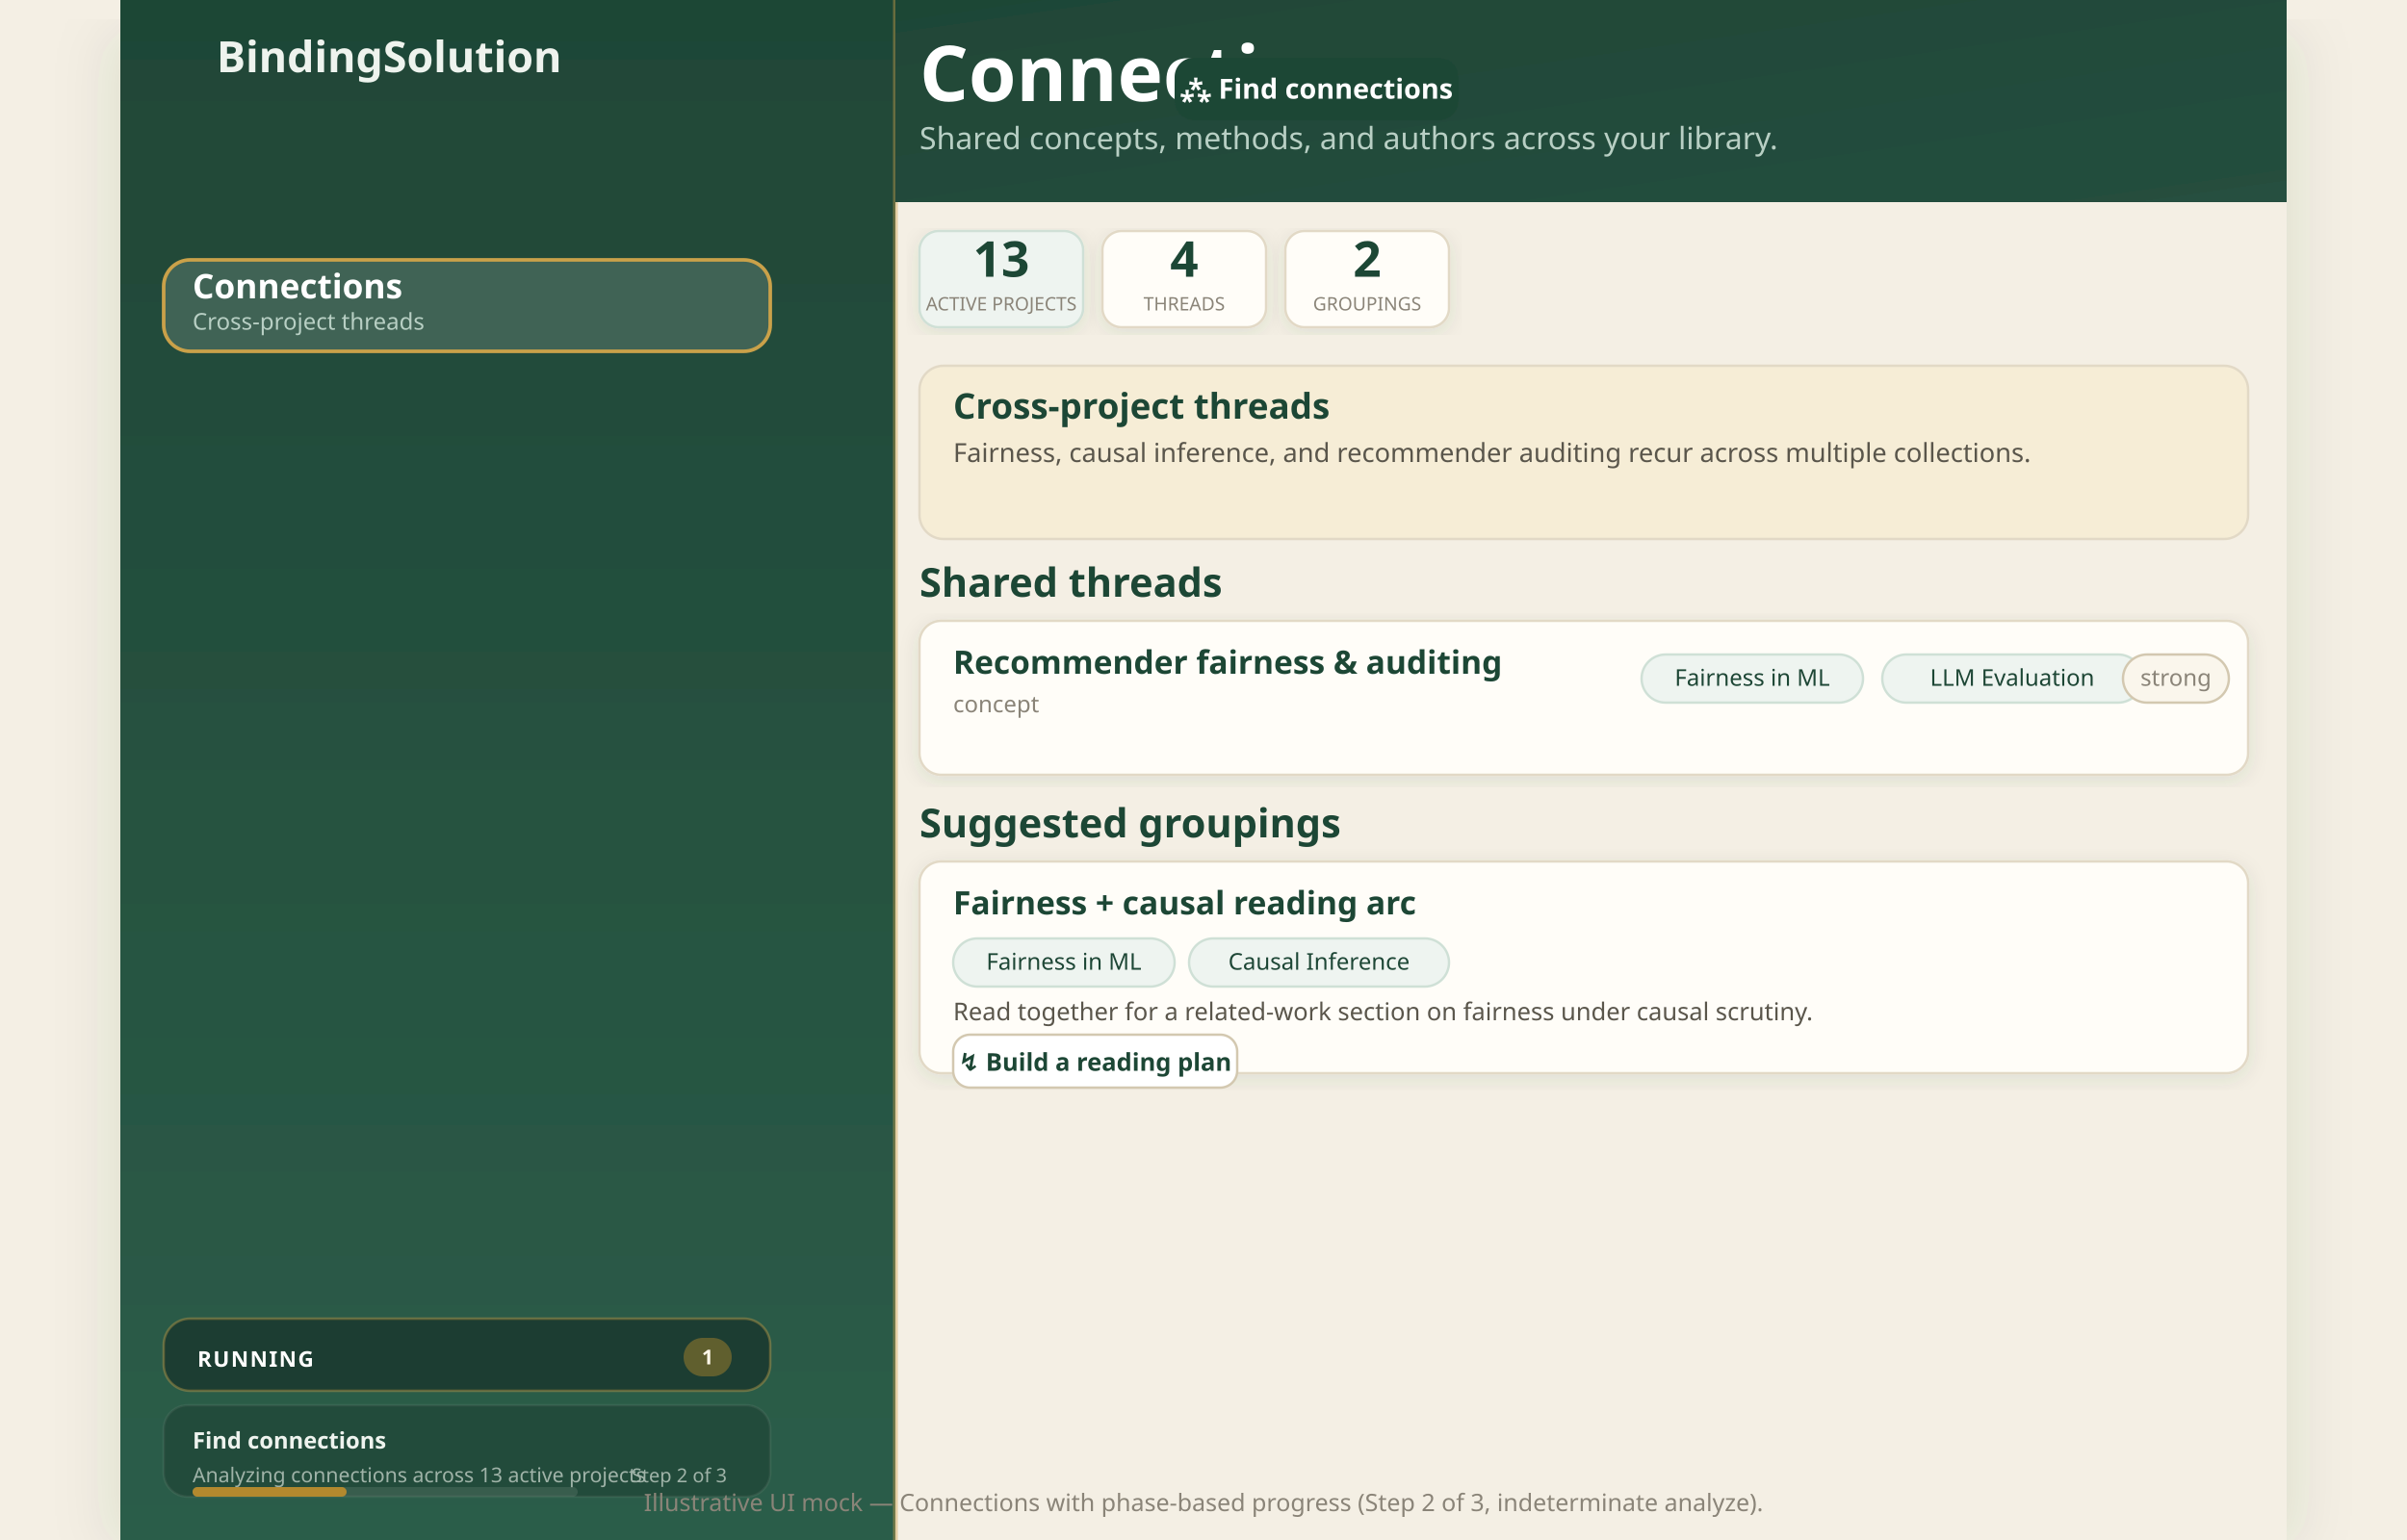
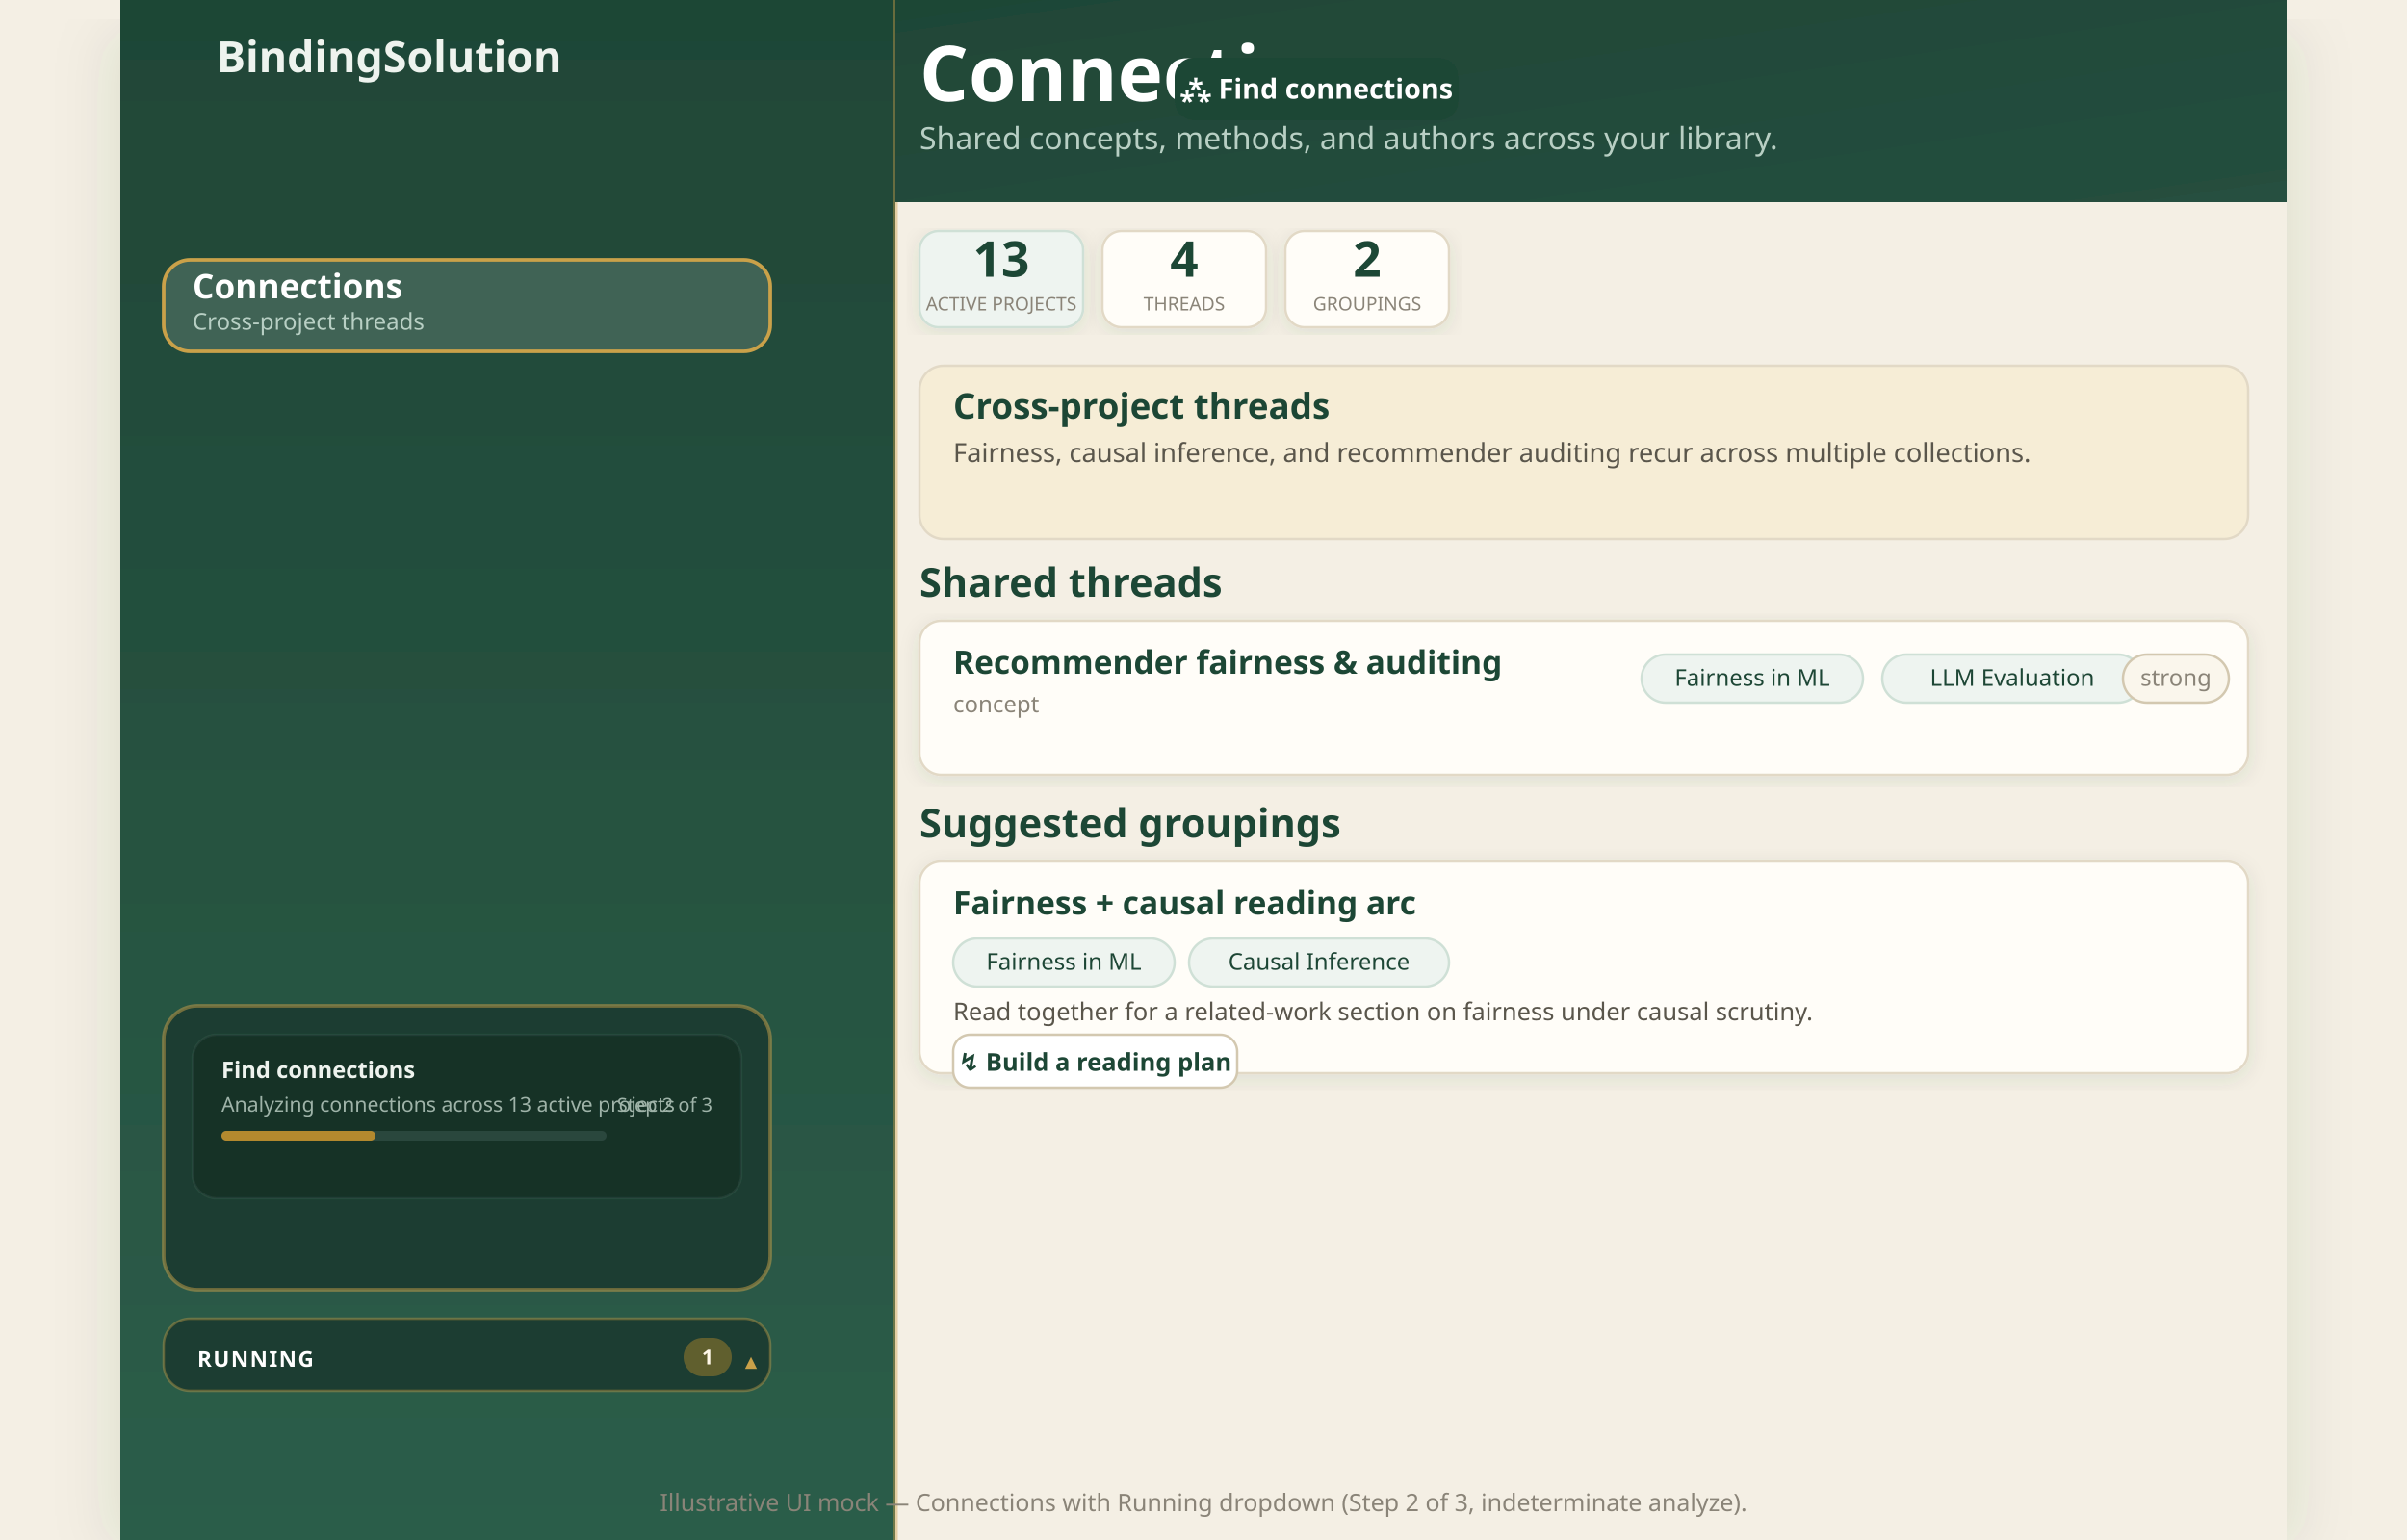
<svg xmlns="http://www.w3.org/2000/svg" viewBox="0 0 1000 640" width="1000" height="640" role="img" aria-label="Connections view with shared threads, suggested groupings, and phase-based progress">
  <defs>
    <linearGradient id="green" x1="0" y1="0" x2="0" y2="1">
      <stop offset="0" stop-color="#1f4636" />
      <stop offset="1" stop-color="#2c5d49" />
    </linearGradient>
    <linearGradient id="hero" x1="0" y1="0" x2="1" y2="1">
      <stop offset="0" stop-color="#1f4636" />
      <stop offset="1" stop-color="#254f3f" />
    </linearGradient>
    <filter id="shellShadow" x="-4%" y="-2%" width="108%" height="104%">
      <feDropShadow dx="0" dy="8" stdDeviation="14" flood-color="#1f4636" flood-opacity="0.12" />
    </filter>
    <filter id="shadow" x="-8%" y="-8%" width="116%" height="116%">
      <feDropShadow dx="0" dy="2" stdDeviation="4" flood-color="#1f4636" flood-opacity="0.1" />
    </filter>
  </defs>
  <rect width="1000" height="640" fill="#f4efe4" />
  <g filter="url(#shellShadow)">
    <rect x="50" y="0" width="900" height="640" fill="#f4efe4" />
    <rect x="50" y="0" width="322" height="640" fill="url(#green)" />
    <line x1="372" y1="0" x2="372" y2="640" stroke="#caa14a" stroke-width="2" stroke-opacity="0.42" />
    <g transform="translate(50, 0)">
      <text x="40" y="30" fill="#eef3ee" font-family="Montserrat, system-ui, sans-serif" font-size="17.9" font-weight="700">BindingSolution</text>
      <rect x="18" y="108" width="252" height="38" rx="11" fill="rgba(255,255,255,0.14)" stroke="#caa14a" stroke-width="1.5" />
      <text x="30" y="124" fill="#fff" font-family="system-ui, sans-serif" font-size="14.1" font-weight="600">Connections</text>
      <text x="30" y="137" fill="#b8cfc4" font-family="system-ui, sans-serif" font-size="9.6">Cross-project threads</text>
+       <rect x="18" y="418" width="252" height="118" rx="14" fill="#1a3d30" stroke="rgba(202,161,74,0.5)" stroke-width="1.5" />
+       <rect x="30" y="430" width="228" height="68" rx="10" fill="rgba(0,0,0,0.18)" stroke="rgba(255,255,255,0.06)" />
+       <text x="42" y="448" fill="#eef3ee" font-size="9.5" font-weight="600" font-family="system-ui, sans-serif">Find connections</text>
+       <text x="42" y="462" fill="#9fb3a8" font-size="8.5" font-family="system-ui, sans-serif">Analyzing connections across 13 active projects</text>
+       <text x="246" y="462" fill="#9fb3a8" font-size="8" text-anchor="end" font-family="system-ui, sans-serif">Step 2 of 3</text>
+       <rect x="42" y="470" width="160" height="4" rx="2" fill="rgba(255,255,255,0.1)" />
+       <rect x="42" y="470" width="64" height="4" rx="2" fill="#b3892f" />
      <rect x="18" y="548" width="252" height="30" rx="11" fill="rgba(0,0,0,0.32)" stroke="rgba(202,161,74,0.4)" />
      <text x="32" y="568" fill="#fff" font-family="system-ui, sans-serif" font-size="9" font-weight="600" letter-spacing="0.6">RUNNING</text>
      <rect x="234" y="556" width="20" height="16" rx="8" fill="rgba(179,137,47,0.45)" />
      <text x="244" y="567" fill="#fff8e8" font-size="8.5" text-anchor="middle" font-family="system-ui, sans-serif" font-weight="700">1</text>
-       <rect x="18" y="584" width="252" height="38" rx="10" fill="rgba(0,0,0,0.18)" stroke="rgba(255,255,255,0.06)" />
-       <text x="30" y="602" fill="#eef3ee" font-size="9.5" font-weight="600" font-family="system-ui, sans-serif">Find connections</text>
-       <text x="30" y="616" fill="#9fb3a8" font-size="8.5" font-family="system-ui, sans-serif">Analyzing connections across 13 active projects</text>
-       <text x="252" y="616" fill="#9fb3a8" font-size="8" text-anchor="end" font-family="system-ui, sans-serif">Step 2 of 3</text>
-       <rect x="30" y="618" width="160" height="4" rx="2" fill="rgba(255,255,255,0.1)" />
-       <rect x="30" y="618" width="64" height="4" rx="2" fill="#b3892f" />
+       <text x="262" y="569" fill="#caa14a" font-size="10" text-anchor="middle" font-family="system-ui, sans-serif">▴</text>
    </g>
    <rect x="372" y="0" width="578" height="84" fill="url(#hero)" />
    <text x="382" y="42" fill="#fff" font-family="Montserrat, system-ui, sans-serif" font-size="32.0" font-weight="600">Connections</text>
    <text x="382" y="62" fill="#b8cfc4" font-family="system-ui, sans-serif" font-size="12.8">Shared concepts, methods, and authors across your library.</text>
    <rect x="488" y="24" width="118" height="26" rx="8" fill="#1f4636" />
    <text x="547" y="41" fill="#fff" font-family="system-ui, sans-serif" font-size="11.5" font-weight="600" text-anchor="middle">⁂ Find connections</text>
    <g transform="translate(382, 96)">
      <rect x="0" y="0" width="68" height="40" rx="8" fill="#eef4f0" stroke="#cfe0d6" filter="url(#shadow)" />
      <text x="34" y="19" fill="#1f4636" font-size="20.5" font-weight="700" text-anchor="middle" font-family="Montserrat, system-ui, sans-serif">13</text>
      <text x="34" y="33" fill="#8a8478" font-size="7.7" text-anchor="middle" font-family="system-ui, sans-serif">ACTIVE PROJECTS</text>
      <rect x="76" y="0" width="68" height="40" rx="8" fill="#fffdf8" stroke="#e2d9c6" filter="url(#shadow)" />
      <text x="110" y="19" fill="#1f4636" font-size="20.5" font-weight="700" text-anchor="middle" font-family="Montserrat, system-ui, sans-serif">4</text>
      <text x="110" y="33" fill="#8a8478" font-size="7.7" text-anchor="middle" font-family="system-ui, sans-serif">THREADS</text>
      <rect x="152" y="0" width="68" height="40" rx="8" fill="#fffdf8" stroke="#e2d9c6" filter="url(#shadow)" />
      <text x="186" y="19" fill="#1f4636" font-size="20.5" font-weight="700" text-anchor="middle" font-family="Montserrat, system-ui, sans-serif">2</text>
      <text x="186" y="33" fill="#8a8478" font-size="7.7" text-anchor="middle" font-family="system-ui, sans-serif">GROUPINGS</text>
      <rect x="0" y="56" width="552" height="72" rx="10" fill="#f6edd6" stroke="#e2d9c6" />
      <text x="14" y="78" fill="#1f4636" font-family="Montserrat, system-ui, sans-serif" font-size="14.7" font-weight="600">Cross-project threads</text>
      <text x="14" y="96" fill="#5a564c" font-family="system-ui, sans-serif" font-size="10.9">Fairness, causal inference, and recommender auditing recur across multiple collections.</text>
      <text x="0" y="152" fill="#1f4636" font-family="Montserrat, system-ui, sans-serif" font-size="16.6" font-weight="600">Shared threads</text>
      <rect x="0" y="162" width="552" height="64" rx="9" fill="#fffdf8" stroke="#e2d9c6" filter="url(#shadow)" />
      <text x="14" y="184" fill="#1f4636" font-family="system-ui, sans-serif" font-size="13.4" font-weight="600">Recommender fairness &amp; auditing</text>
      <text x="14" y="200" fill="#8a8478" font-family="system-ui, sans-serif" font-size="9.6">concept</text>
      <rect x="300" y="176" width="92" height="20" rx="10" fill="#eef4f0" stroke="#cfe0d6" />
      <text x="346" y="189" fill="#1f4636" font-size="9.6" text-anchor="middle" font-family="system-ui, sans-serif">Fairness in ML</text>
      <rect x="400" y="176" width="108" height="20" rx="10" fill="#eef4f0" stroke="#cfe0d6" />
      <text x="454" y="189" fill="#1f4636" font-size="9.6" text-anchor="middle" font-family="system-ui, sans-serif">LLM Evaluation</text>
      <rect x="500" y="176" width="44" height="20" rx="10" fill="#faf6ec" stroke="#d3c8b0" />
      <text x="522" y="189" fill="#8a8478" font-size="9.6" text-anchor="middle" font-family="system-ui, sans-serif">strong</text>
      <text x="0" y="252" fill="#1f4636" font-family="Montserrat, system-ui, sans-serif" font-size="16.6" font-weight="600">Suggested groupings</text>
      <rect x="0" y="262" width="552" height="88" rx="9" fill="#fffdf8" stroke="#e2d9c6" filter="url(#shadow)" />
      <text x="14" y="284" fill="#1f4636" font-family="system-ui, sans-serif" font-size="13.4" font-weight="600">Fairness + causal reading arc</text>
      <rect x="14" y="294" width="92" height="20" rx="10" fill="#eef4f0" stroke="#cfe0d6" />
      <text x="60" y="307" fill="#1f4636" font-size="9.6" text-anchor="middle" font-family="system-ui, sans-serif">Fairness in ML</text>
      <rect x="112" y="294" width="108" height="20" rx="10" fill="#eef4f0" stroke="#cfe0d6" />
      <text x="166" y="307" fill="#1f4636" font-size="9.6" text-anchor="middle" font-family="system-ui, sans-serif">Causal Inference</text>
      <text x="14" y="328" fill="#5a564c" font-family="system-ui, sans-serif" font-size="10.2">Read together for a related-work section on fairness under causal scrutiny.</text>
      <rect x="14" y="334" width="118" height="22" rx="7" fill="#fff" stroke="#d3c8b0" />
      <text x="73" y="349" fill="#1f4636" font-size="10.2" text-anchor="middle" font-family="system-ui, sans-serif" font-weight="600">↯ Build a reading plan</text>
    </g>
  </g>
-   <text x="500" y="628" fill="#8a8478" font-family="system-ui, sans-serif" font-size="10" text-anchor="middle">Illustrative UI mock — Connections with phase-based progress (Step 2 of 3, indeterminate analyze).</text>
+   <text x="500" y="628" fill="#8a8478" font-family="system-ui, sans-serif" font-size="10" text-anchor="middle">Illustrative UI mock — Connections with Running dropdown (Step 2 of 3, indeterminate analyze).</text>
</svg>
